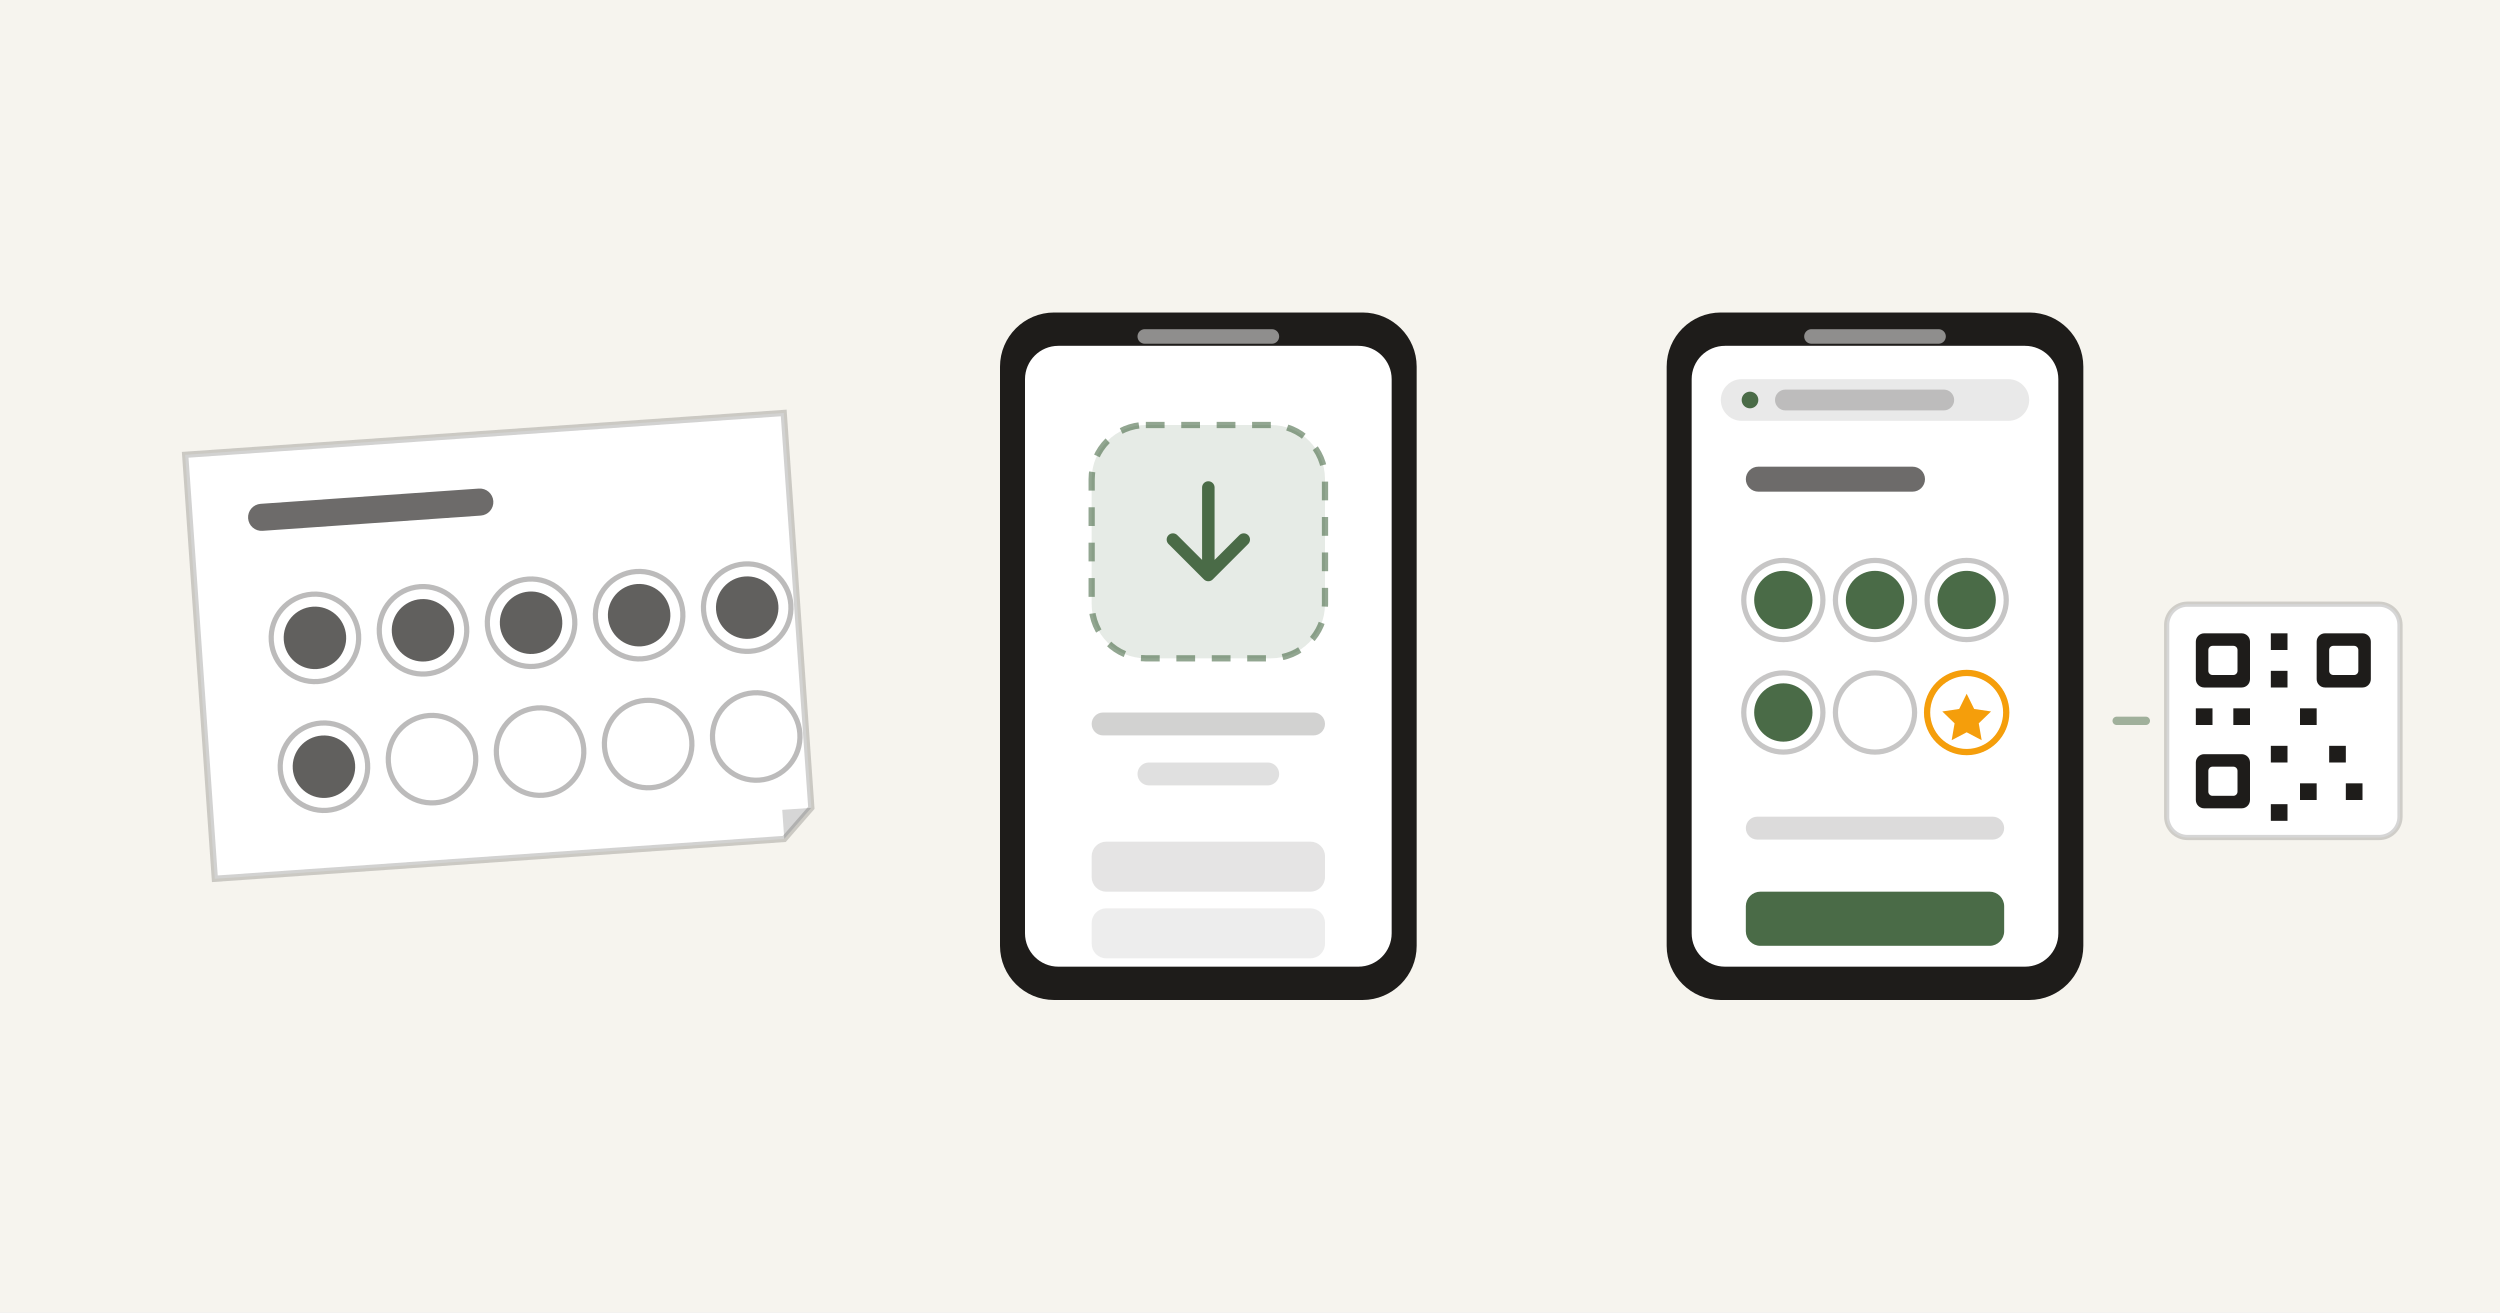
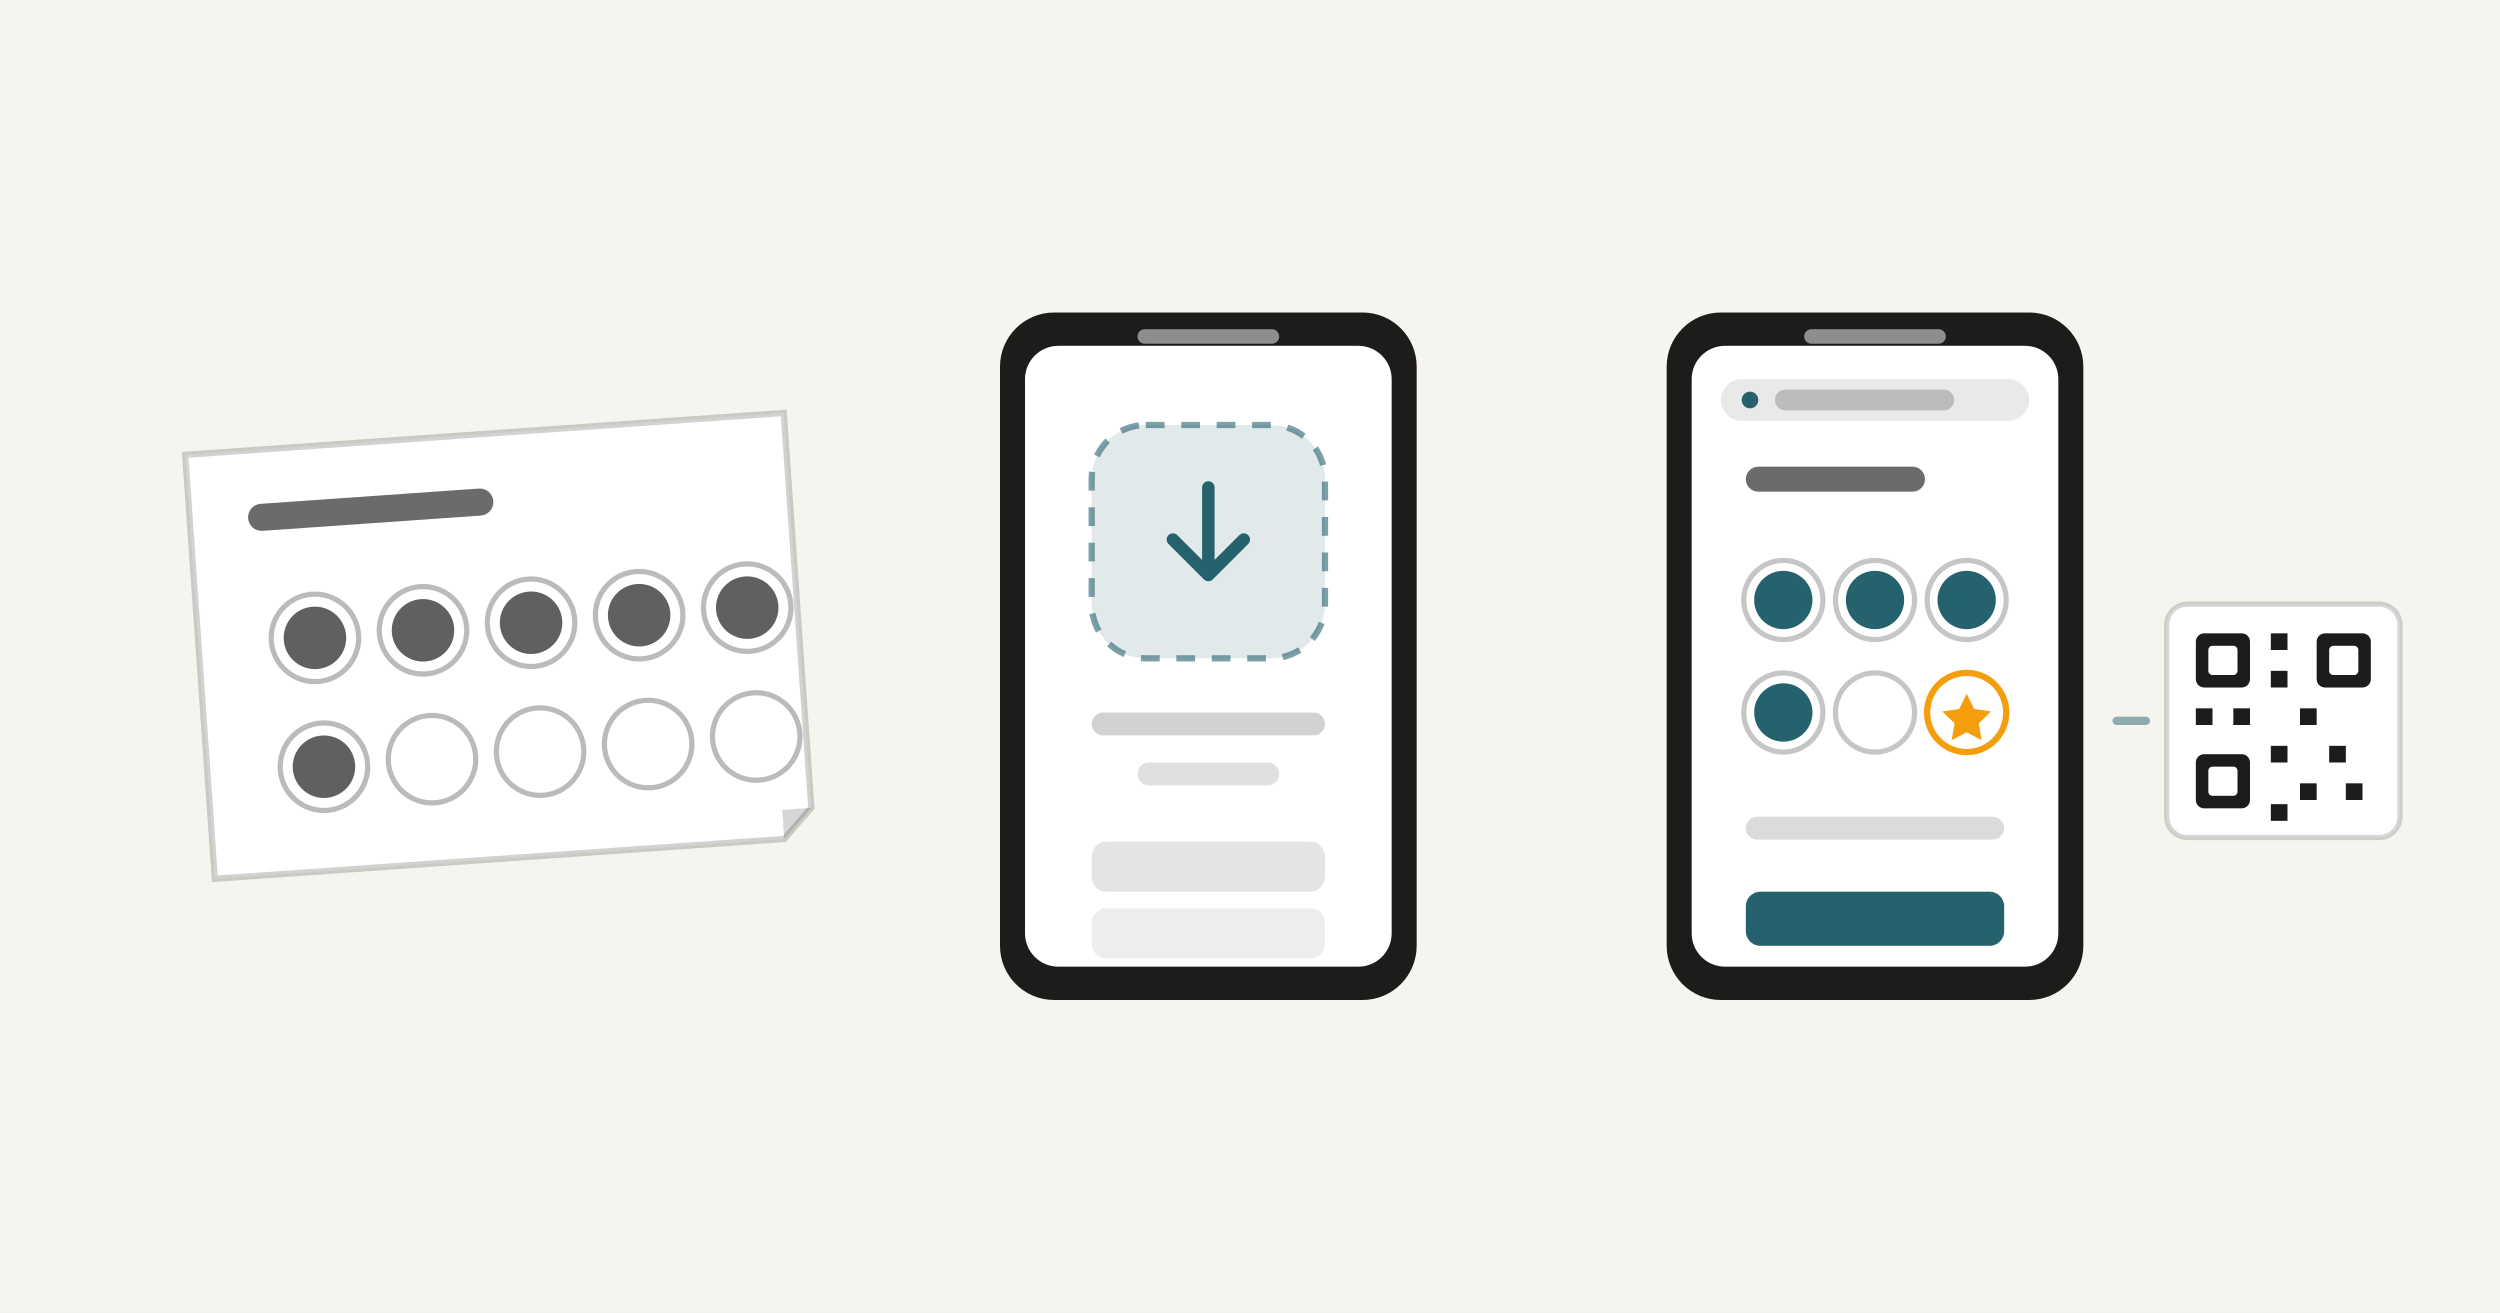
<svg xmlns="http://www.w3.org/2000/svg" viewBox="0 0 1200 630" width="1200" height="630" role="img" aria-label="Tre stempelkort side om side: et slidt papkort, en telefon med app-ikon og en telefon der viser et stempelkort i browseren">
  <rect width="1200" height="630" fill="#f6f4ee" />
  <g transform="rotate(-4 240 315)">
    <path d="M96 208 h288 v190 l-14 14 h-274 z" fill="#ffffff" />
    <path d="M96 208 h288 v190 l-14 14 h-274 z" fill="none" stroke="#1e1c1a" stroke-width="3" opacity="0.2" />
    <path d="M384 398 l-14 14 v-14 z" fill="#1e1c1a" opacity="0.18" />
    <rect x="124" y="234" width="118" height="13" rx="6.5" fill="#1e1c1a" opacity="0.65" />
    <g>
      <g fill="none" stroke="#1e1c1a" stroke-width="2.5" opacity="0.3">
        <circle cx="152" cy="300" r="21" />
        <circle cx="204" cy="300" r="21" />
        <circle cx="256" cy="300" r="21" />
        <circle cx="308" cy="300" r="21" />
        <circle cx="360" cy="300" r="21" />
        <circle cx="152" cy="362" r="21" />
        <circle cx="204" cy="362" r="21" />
        <circle cx="256" cy="362" r="21" />
        <circle cx="308" cy="362" r="21" />
        <circle cx="360" cy="362" r="21" />
      </g>
      <g fill="#1e1c1a" opacity="0.7">
        <circle cx="152" cy="300" r="15" />
        <circle cx="204" cy="300" r="15" />
        <circle cx="256" cy="300" r="15" />
        <circle cx="308" cy="300" r="15" />
        <circle cx="360" cy="300" r="15" />
        <circle cx="152" cy="362" r="15" />
      </g>
    </g>
  </g>
  <g>
    <rect x="480" y="150" width="200" height="330" rx="26" fill="#1e1c1a" />
    <rect x="492" y="166" width="176" height="298" rx="16" fill="#ffffff" />
    <rect x="546" y="158" width="68" height="7" rx="3.5" fill="#ffffff" opacity="0.5" />
-     <rect x="524" y="204" width="112" height="112" rx="26" fill="#4a6b47" opacity="0.14" />
-     <rect x="524" y="204" width="112" height="112" rx="26" fill="none" stroke="#4a6b47" stroke-width="3" stroke-dasharray="9 8" opacity="0.6" />
-     <path d="M580 234 v42 m0 0 l-17 -17 m17 17 l17 -17" fill="none" stroke="#4a6b47" stroke-width="6" stroke-linecap="round" stroke-linejoin="round" />
+     <rect x="524" y="204" width="112" height="112" rx="26" fill="#26616e" opacity="0.14" />
+     <rect x="524" y="204" width="112" height="112" rx="26" fill="none" stroke="#26616e" stroke-width="3" stroke-dasharray="9 8" opacity="0.6" />
+     <path d="M580 234 v42 m0 0 l-17 -17 m17 17 l17 -17" fill="none" stroke="#26616e" stroke-width="6" stroke-linecap="round" stroke-linejoin="round" />
    <rect x="524" y="342" width="112" height="11" rx="5.5" fill="#1e1c1a" opacity="0.2" />
    <rect x="546" y="366" width="68" height="11" rx="5.5" fill="#1e1c1a" opacity="0.14" />
    <rect x="524" y="404" width="112" height="24" rx="7" fill="#1e1c1a" opacity="0.12" />
    <rect x="524" y="436" width="112" height="24" rx="7" fill="#1e1c1a" opacity="0.08" />
  </g>
  <g>
    <rect x="800" y="150" width="200" height="330" rx="26" fill="#1e1c1a" />
    <rect x="812" y="166" width="176" height="298" rx="16" fill="#ffffff" />
    <rect x="866" y="158" width="68" height="7" rx="3.5" fill="#ffffff" opacity="0.5" />
    <rect x="826" y="182" width="148" height="20" rx="10" fill="#1e1c1a" opacity="0.1" />
-     <circle cx="840" cy="192" r="4" fill="#4a6b47" />
+     <circle cx="840" cy="192" r="4" fill="#26616e" />
    <rect x="852" y="187" width="86" height="10" rx="5" fill="#1e1c1a" opacity="0.22" />
    <rect x="838" y="224" width="86" height="12" rx="6" fill="#1e1c1a" opacity="0.65" />
    <g>
      <g fill="none" stroke="#1e1c1a" stroke-width="2.5" opacity="0.25">
        <circle cx="856" cy="288" r="19" />
        <circle cx="900" cy="288" r="19" />
        <circle cx="944" cy="288" r="19" />
        <circle cx="856" cy="342" r="19" />
        <circle cx="900" cy="342" r="19" />
        <circle cx="944" cy="342" r="19" />
      </g>
-       <g fill="#4a6b47">
+       <g fill="#26616e">
        <circle cx="856" cy="288" r="14" />
        <circle cx="900" cy="288" r="14" />
        <circle cx="944" cy="288" r="14" />
        <circle cx="856" cy="342" r="14" />
      </g>
      <circle cx="944" cy="342" r="19" fill="none" stroke="#f59e0b" stroke-width="3" />
      <path d="M944 333 l3.6 7.3 8.1 1.2 -5.9 5.7 1.4 8.1 -7.2 -3.8 -7.2 3.8 1.4 -8.1 -5.9 -5.7 8.1 -1.2 z" fill="#f59e0b" />
    </g>
    <rect x="838" y="392" width="124" height="11" rx="5.5" fill="#1e1c1a" opacity="0.16" />
-     <rect x="838" y="428" width="124" height="26" rx="7" fill="#4a6b47" />
+     <rect x="838" y="428" width="124" height="26" rx="7" fill="#26616e" />
  </g>
  <g>
    <rect x="1040" y="290" width="112" height="112" rx="10" fill="#ffffff" />
    <rect x="1040" y="290" width="112" height="112" rx="10" fill="none" stroke="#1e1c1a" stroke-width="2.5" opacity="0.18" />
    <g fill="#1e1c1a">
      <rect x="1054" y="304" width="26" height="26" rx="4" />
      <rect x="1112" y="304" width="26" height="26" rx="4" />
      <rect x="1054" y="362" width="26" height="26" rx="4" />
      <g fill="#ffffff">
        <rect x="1060" y="310" width="14" height="14" rx="2" />
        <rect x="1118" y="310" width="14" height="14" rx="2" />
        <rect x="1060" y="368" width="14" height="14" rx="2" />
      </g>
      <rect x="1090" y="304" width="8" height="8" />
      <rect x="1090" y="322" width="8" height="8" />
      <rect x="1104" y="340" width="8" height="8" />
      <rect x="1090" y="358" width="8" height="8" />
      <rect x="1118" y="358" width="8" height="8" />
      <rect x="1104" y="376" width="8" height="8" />
      <rect x="1126" y="376" width="8" height="8" />
      <rect x="1054" y="340" width="8" height="8" />
      <rect x="1072" y="340" width="8" height="8" />
      <rect x="1090" y="386" width="8" height="8" />
    </g>
  </g>
-   <path d="M1030 346 h-14" stroke="#4a6b47" stroke-width="4" stroke-linecap="round" opacity="0.5" />
+   <path d="M1030 346 h-14" stroke="#26616e" stroke-width="4" stroke-linecap="round" opacity="0.5" />
</svg>
